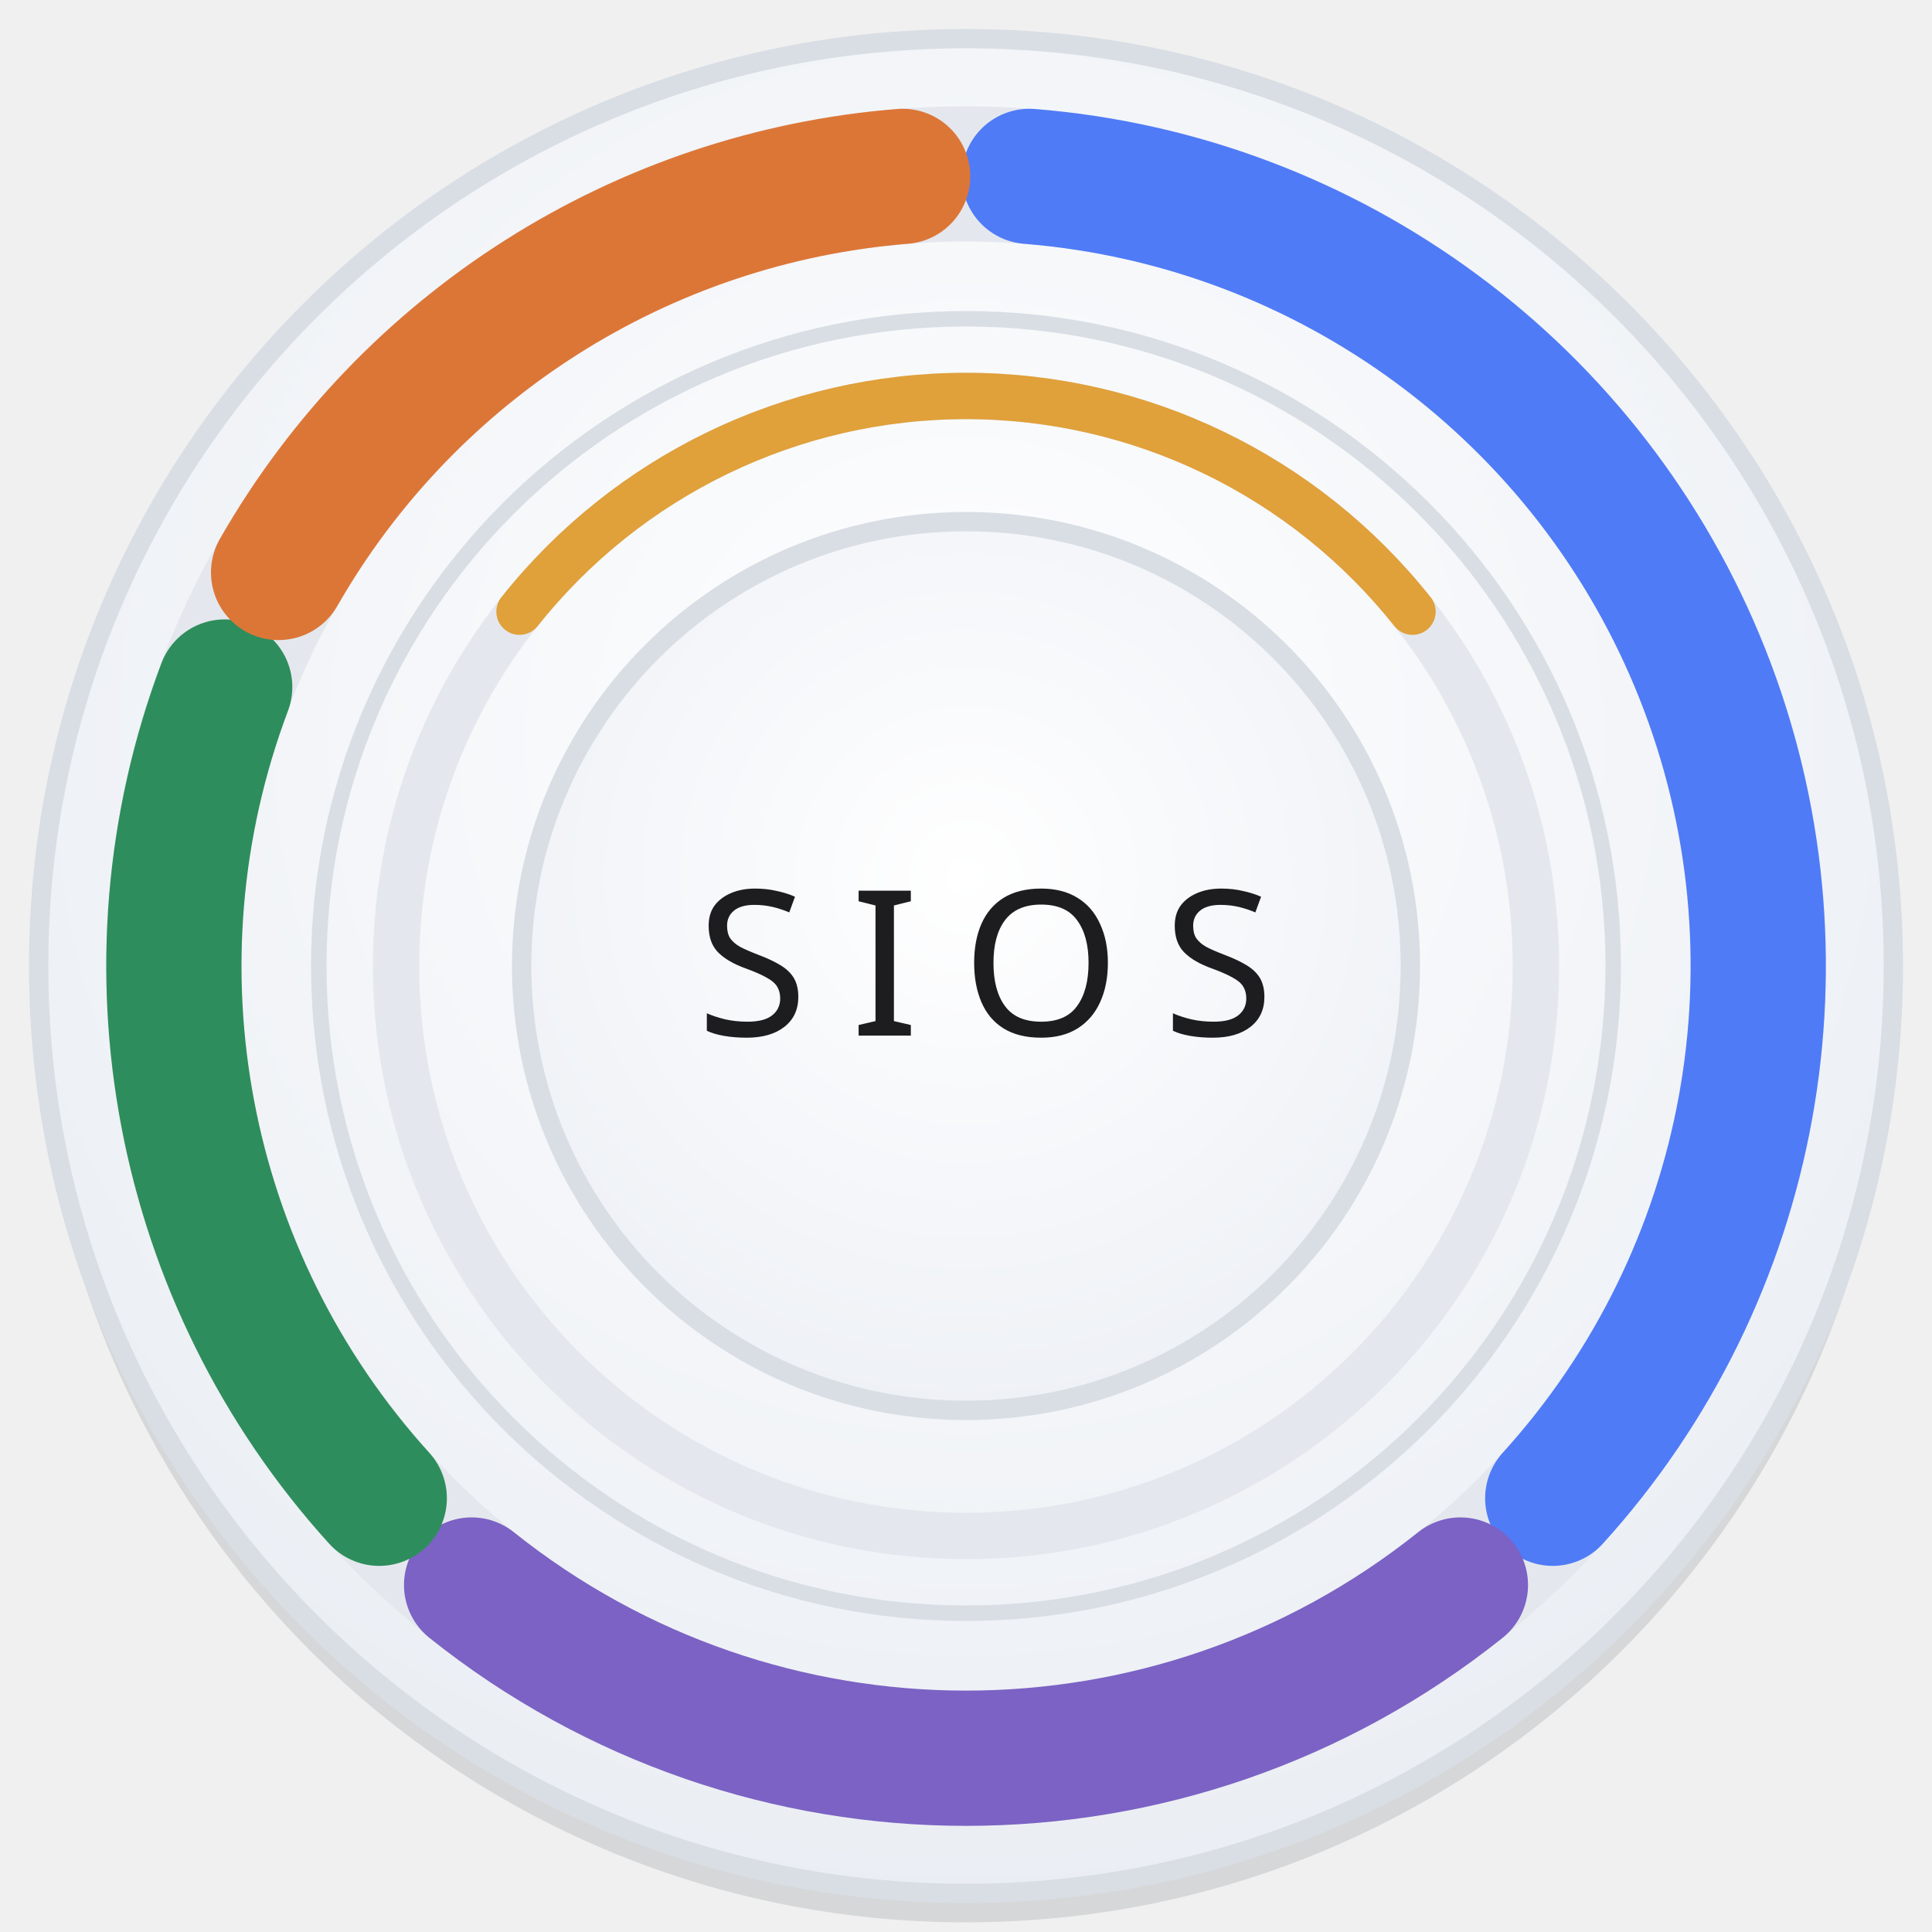
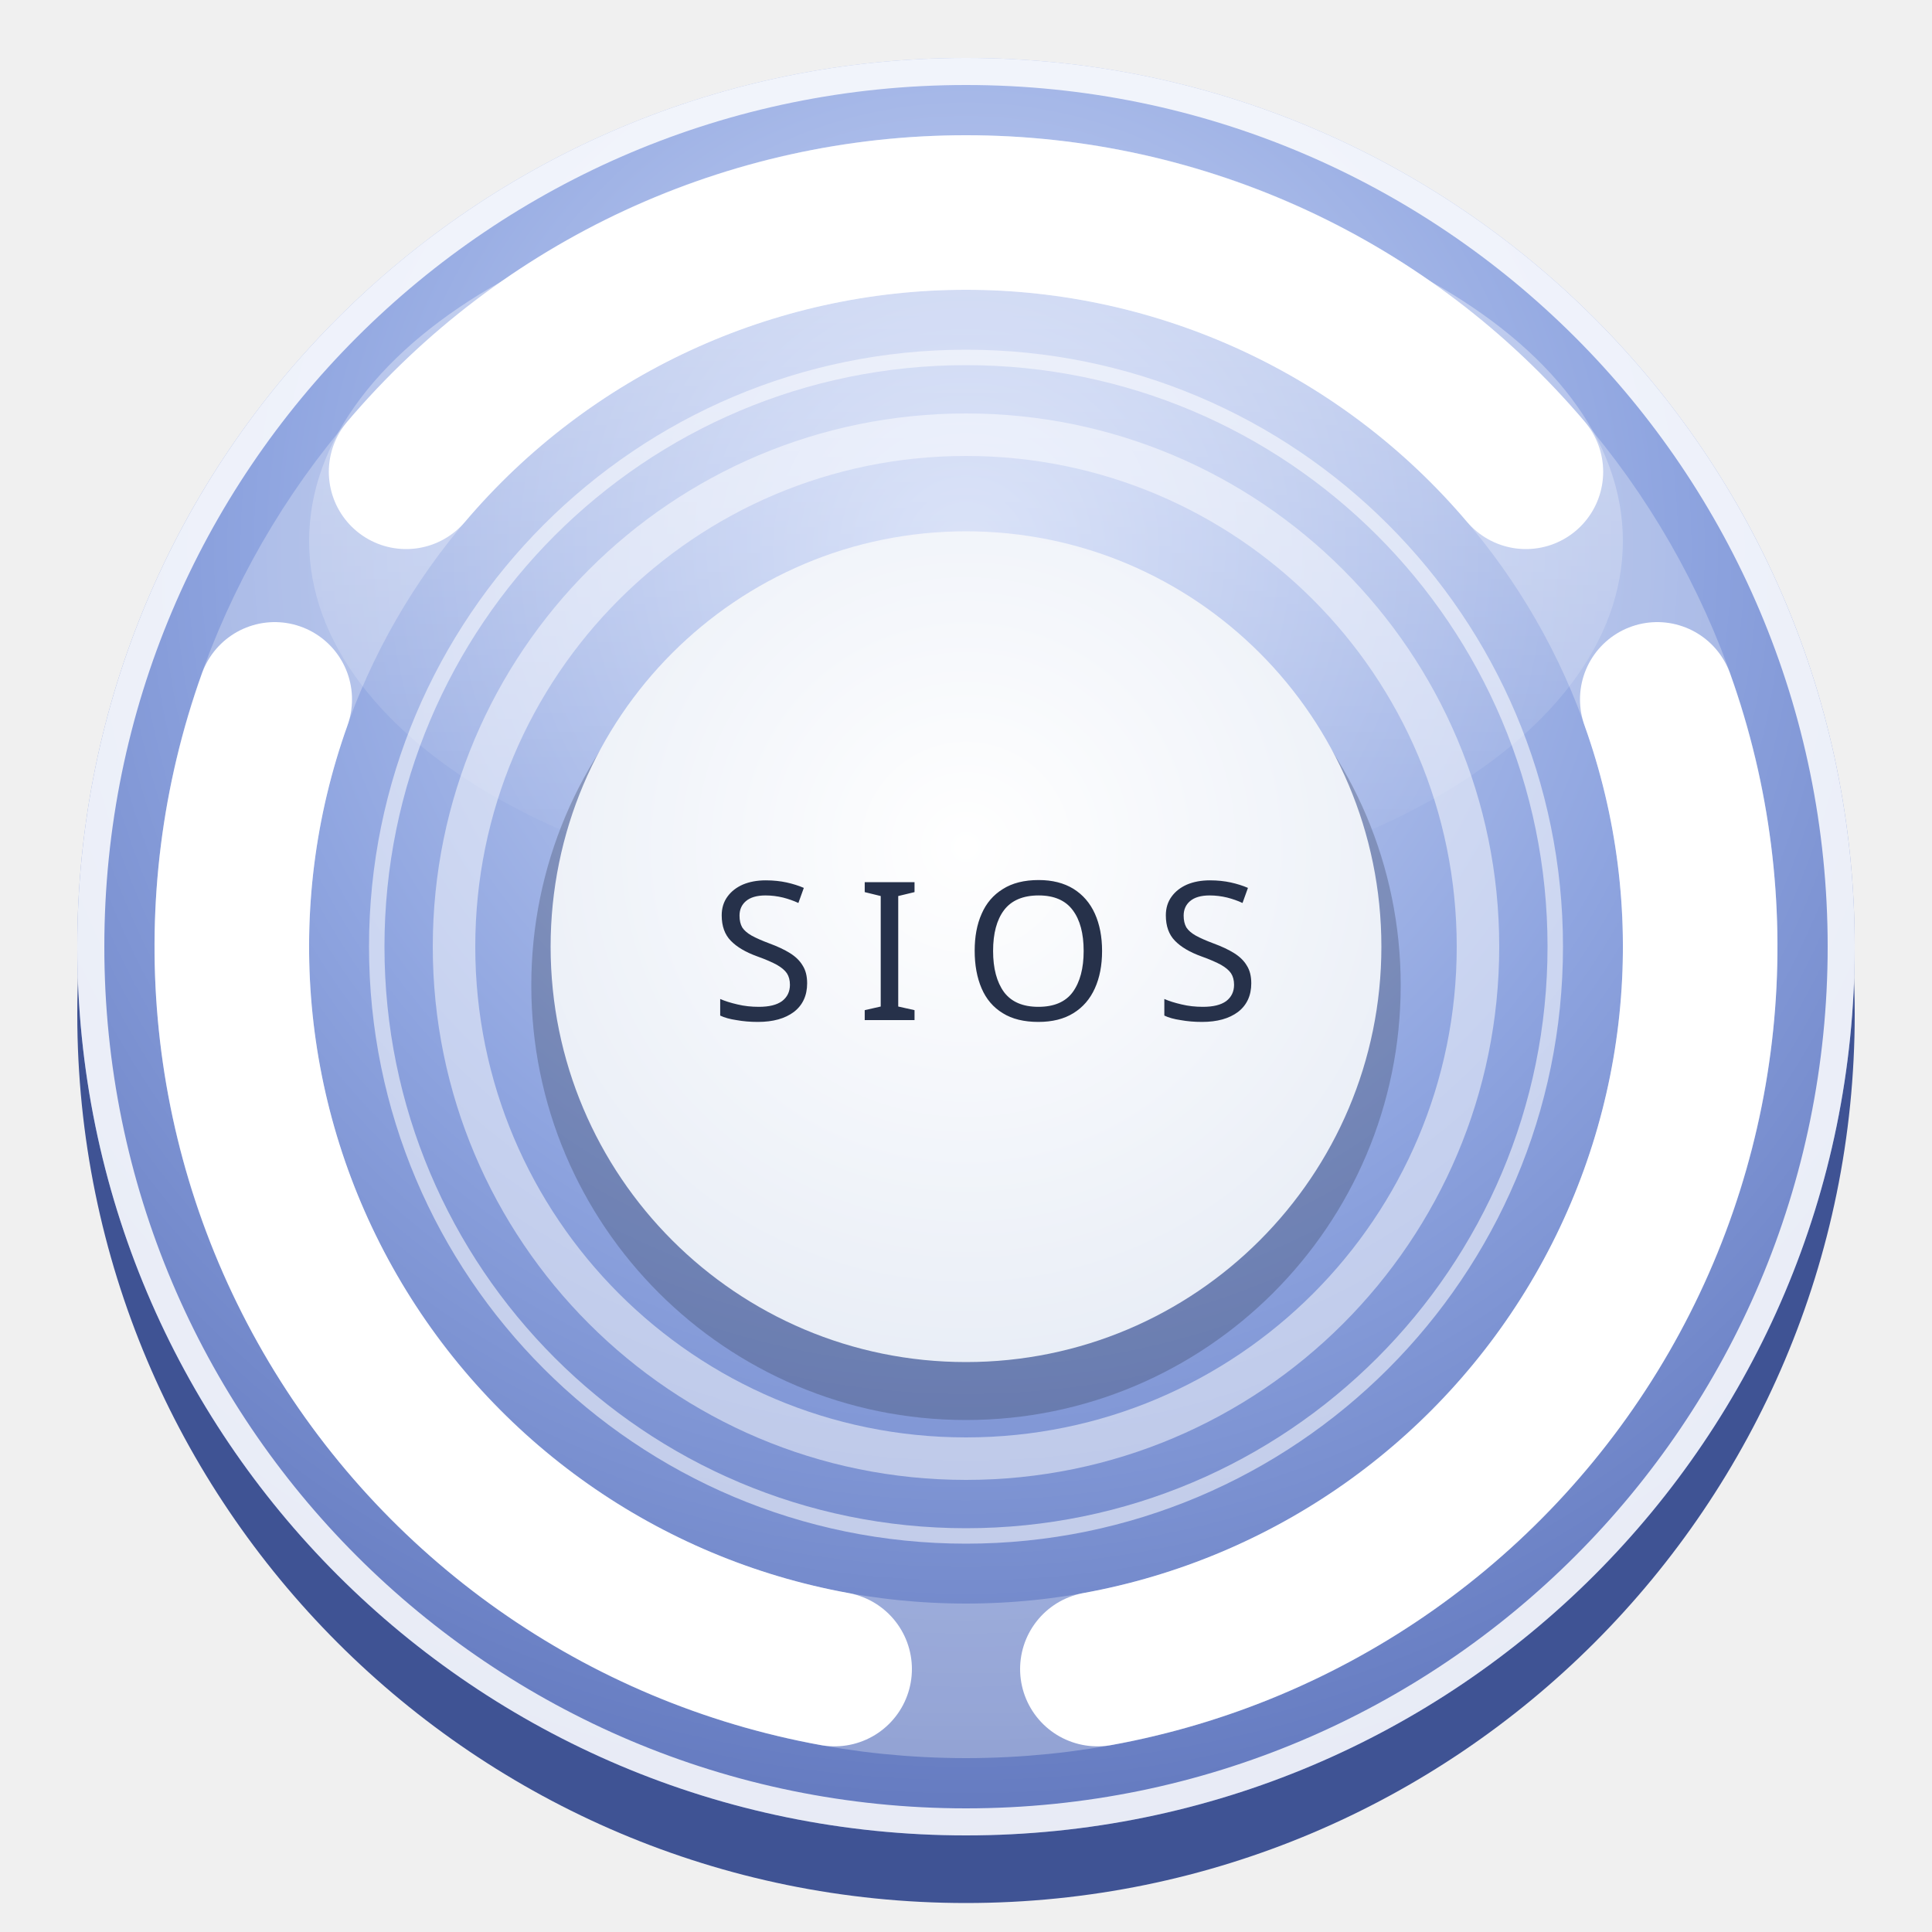
<svg xmlns="http://www.w3.org/2000/svg" width="100" height="100" viewBox="0 0 100 100">
  <defs>
-     <radialGradient id="body" cx="50%" cy="38%" r="65%">
+     <radialGradient id="glass" cx="50%" cy="28%" r="78%">
+       <stop offset="0" stop-color="#cfdaf6" />
+       <stop offset=".5" stop-color="#8fa5e0" />
+       <stop offset="1" stop-color="#5a70b8" />
+     </radialGradient>
+     <linearGradient id="sheen" x1="0" y1="0" x2="0" y2="1">
+       <stop offset="0" stop-color="#ffffff" stop-opacity=".45" />
+       <stop offset="1" stop-color="#ffffff" stop-opacity="0" />
+     </linearGradient>
+     <radialGradient id="core" cx="50%" cy="38%" r="65%">
      <stop offset="0" stop-color="#ffffff" />
-       <stop offset="1" stop-color="#e9edf3" />
-     </radialGradient>
-     <radialGradient id="core" cx="50%" cy="40%" r="60%">
-       <stop offset="0" stop-color="#ffffff" />
-       <stop offset="1" stop-color="#eef1f6" />
-     </radialGradient>
-     <radialGradient id="glow" cx="50%" cy="50%" r="50%">
-       <stop offset="0" stop-color="#4f7bf7" stop-opacity=".9" />
-       <stop offset="1" stop-color="#4f7bf7" stop-opacity="0" />
+       <stop offset="1" stop-color="#e8edf6" />
    </radialGradient>
  </defs>
-   <circle cx="50" cy="51.5" r="48" fill="#14181e" opacity=".12" />
-   <circle cx="50" cy="50" r="48" fill="url(#body)" stroke="#d9dee5" stroke-width="1" />
-   <circle cx="50" cy="50" r="41" fill="none" stroke="#e4e8ee" stroke-width="7" />
-   <path d="M53.28,9.13 A41,41 0 0 1 80.37,77.55" fill="none" stroke="#4f7bf7" stroke-width="7" stroke-linecap="round" />
-   <path d="M75.59,82.04 A41,41 0 0 1 24.41,82.04" fill="none" stroke="#7b62c4" stroke-width="7" stroke-linecap="round" />
-   <path d="M19.63,77.55 A41,41 0 0 1 11.63,35.56" fill="none" stroke="#2e8d5c" stroke-width="7" stroke-linecap="round" />
-   <path d="M14.42,29.63 A41,41 0 0 1 46.72,9.13" fill="none" stroke="#dc7637" stroke-width="7" stroke-linecap="round" />
-   <circle cx="50" cy="50" r="33.5" fill="none" stroke="#d9dee5" stroke-width=".8" />
-   <circle cx="50" cy="50" r="29.5" fill="none" stroke="#e4e8ee" stroke-width="2.4" />
-   <path d="M26.89,31.66 A29.5,29.5 0 0 1 73.11,31.66" fill="none" stroke="#e0a03a" stroke-width="2.4" stroke-linecap="round" />
-   <circle cx="50" cy="50" r="23" fill="url(#core)" stroke="#d9dee5" stroke-width="1" />
-   <text x="51" y="53.6" text-anchor="middle" font-family="Jost" font-weight="300" font-size="10.5" letter-spacing="2.2" fill="#1d1d1f">SIOS</text>
+   <ellipse cx="50" cy="55" rx="44" ry="42" fill="#1c2438" opacity=".22" />
+   <circle cx="50" cy="52.5" r="46" fill="#3f5394" />
+   <circle cx="50" cy="49" r="46" fill="url(#glass)" />
+   <ellipse cx="50" cy="28" rx="34" ry="19" fill="url(#sheen)" />
+   <circle cx="50" cy="49" r="45.3" fill="none" stroke="#ffffff" stroke-opacity=".85" stroke-width="1.4" />
+   <g transform="translate(0 -1)">
+     <circle cx="50" cy="50" r="38" fill="none" stroke="#ffffff" stroke-opacity=".28" stroke-width="8" />
+     <path d="M21.02,25.42 A38,38 0 0 1 78.98,25.42" fill="none" stroke="#ffffff" stroke-width="8" stroke-linecap="round" />
+     <path d="M85.78,37.20 A38,38 0 0 1 56.80,87.39" fill="none" stroke="#ffffff" stroke-width="8" stroke-linecap="round" />
+     <path d="M43.20,87.39 A38,38 0 0 1 14.22,37.20" fill="none" stroke="#ffffff" stroke-width="8" stroke-linecap="round" />
+     <circle cx="50" cy="50" r="30.5" fill="none" stroke="#ffffff" stroke-opacity=".55" stroke-width=".8" />
+     <circle cx="50" cy="50" r="26.5" fill="none" stroke="#ffffff" stroke-opacity=".5" stroke-width="2.2" />
+     <circle cx="50" cy="52" r="22.5" fill="#1c2438" opacity=".25" />
+     <circle cx="50" cy="50" r="21.5" fill="url(#core)" />
+     <text x="51" y="53.8" text-anchor="middle" font-family="Jost" font-weight="400" font-size="10" letter-spacing="2.1" fill="#26314a">SIOS</text>
+   </g>
</svg>
